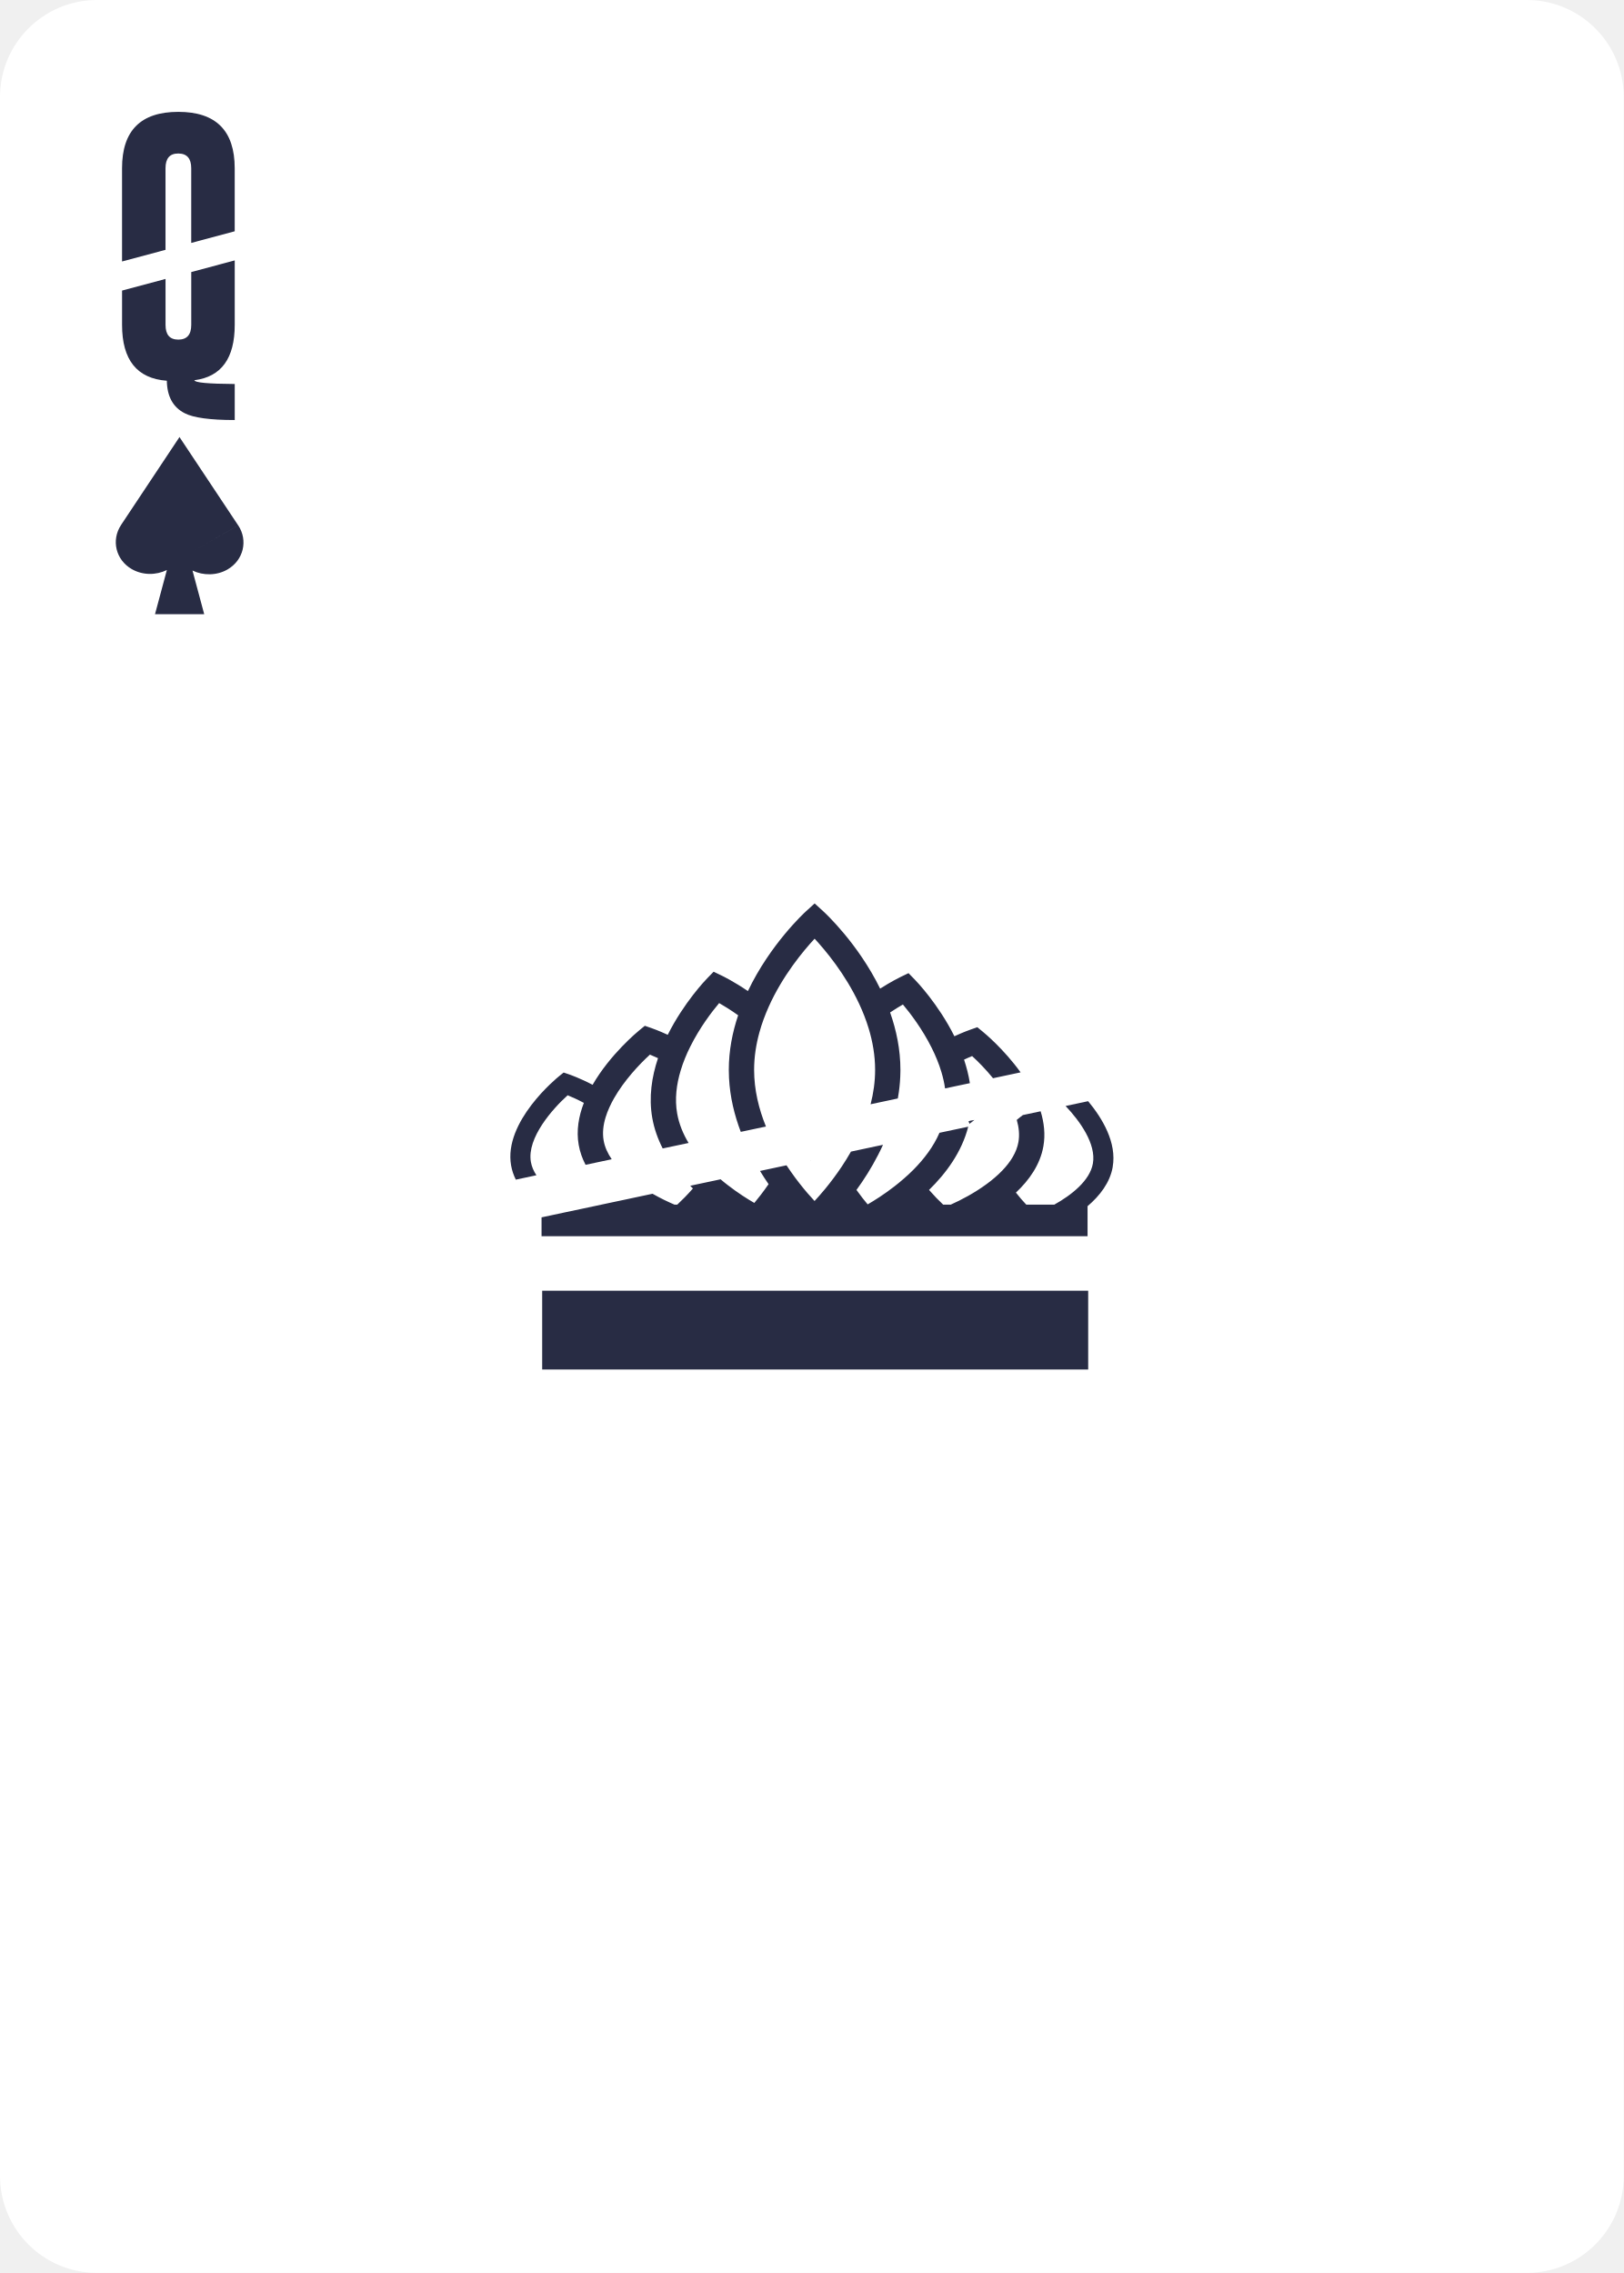
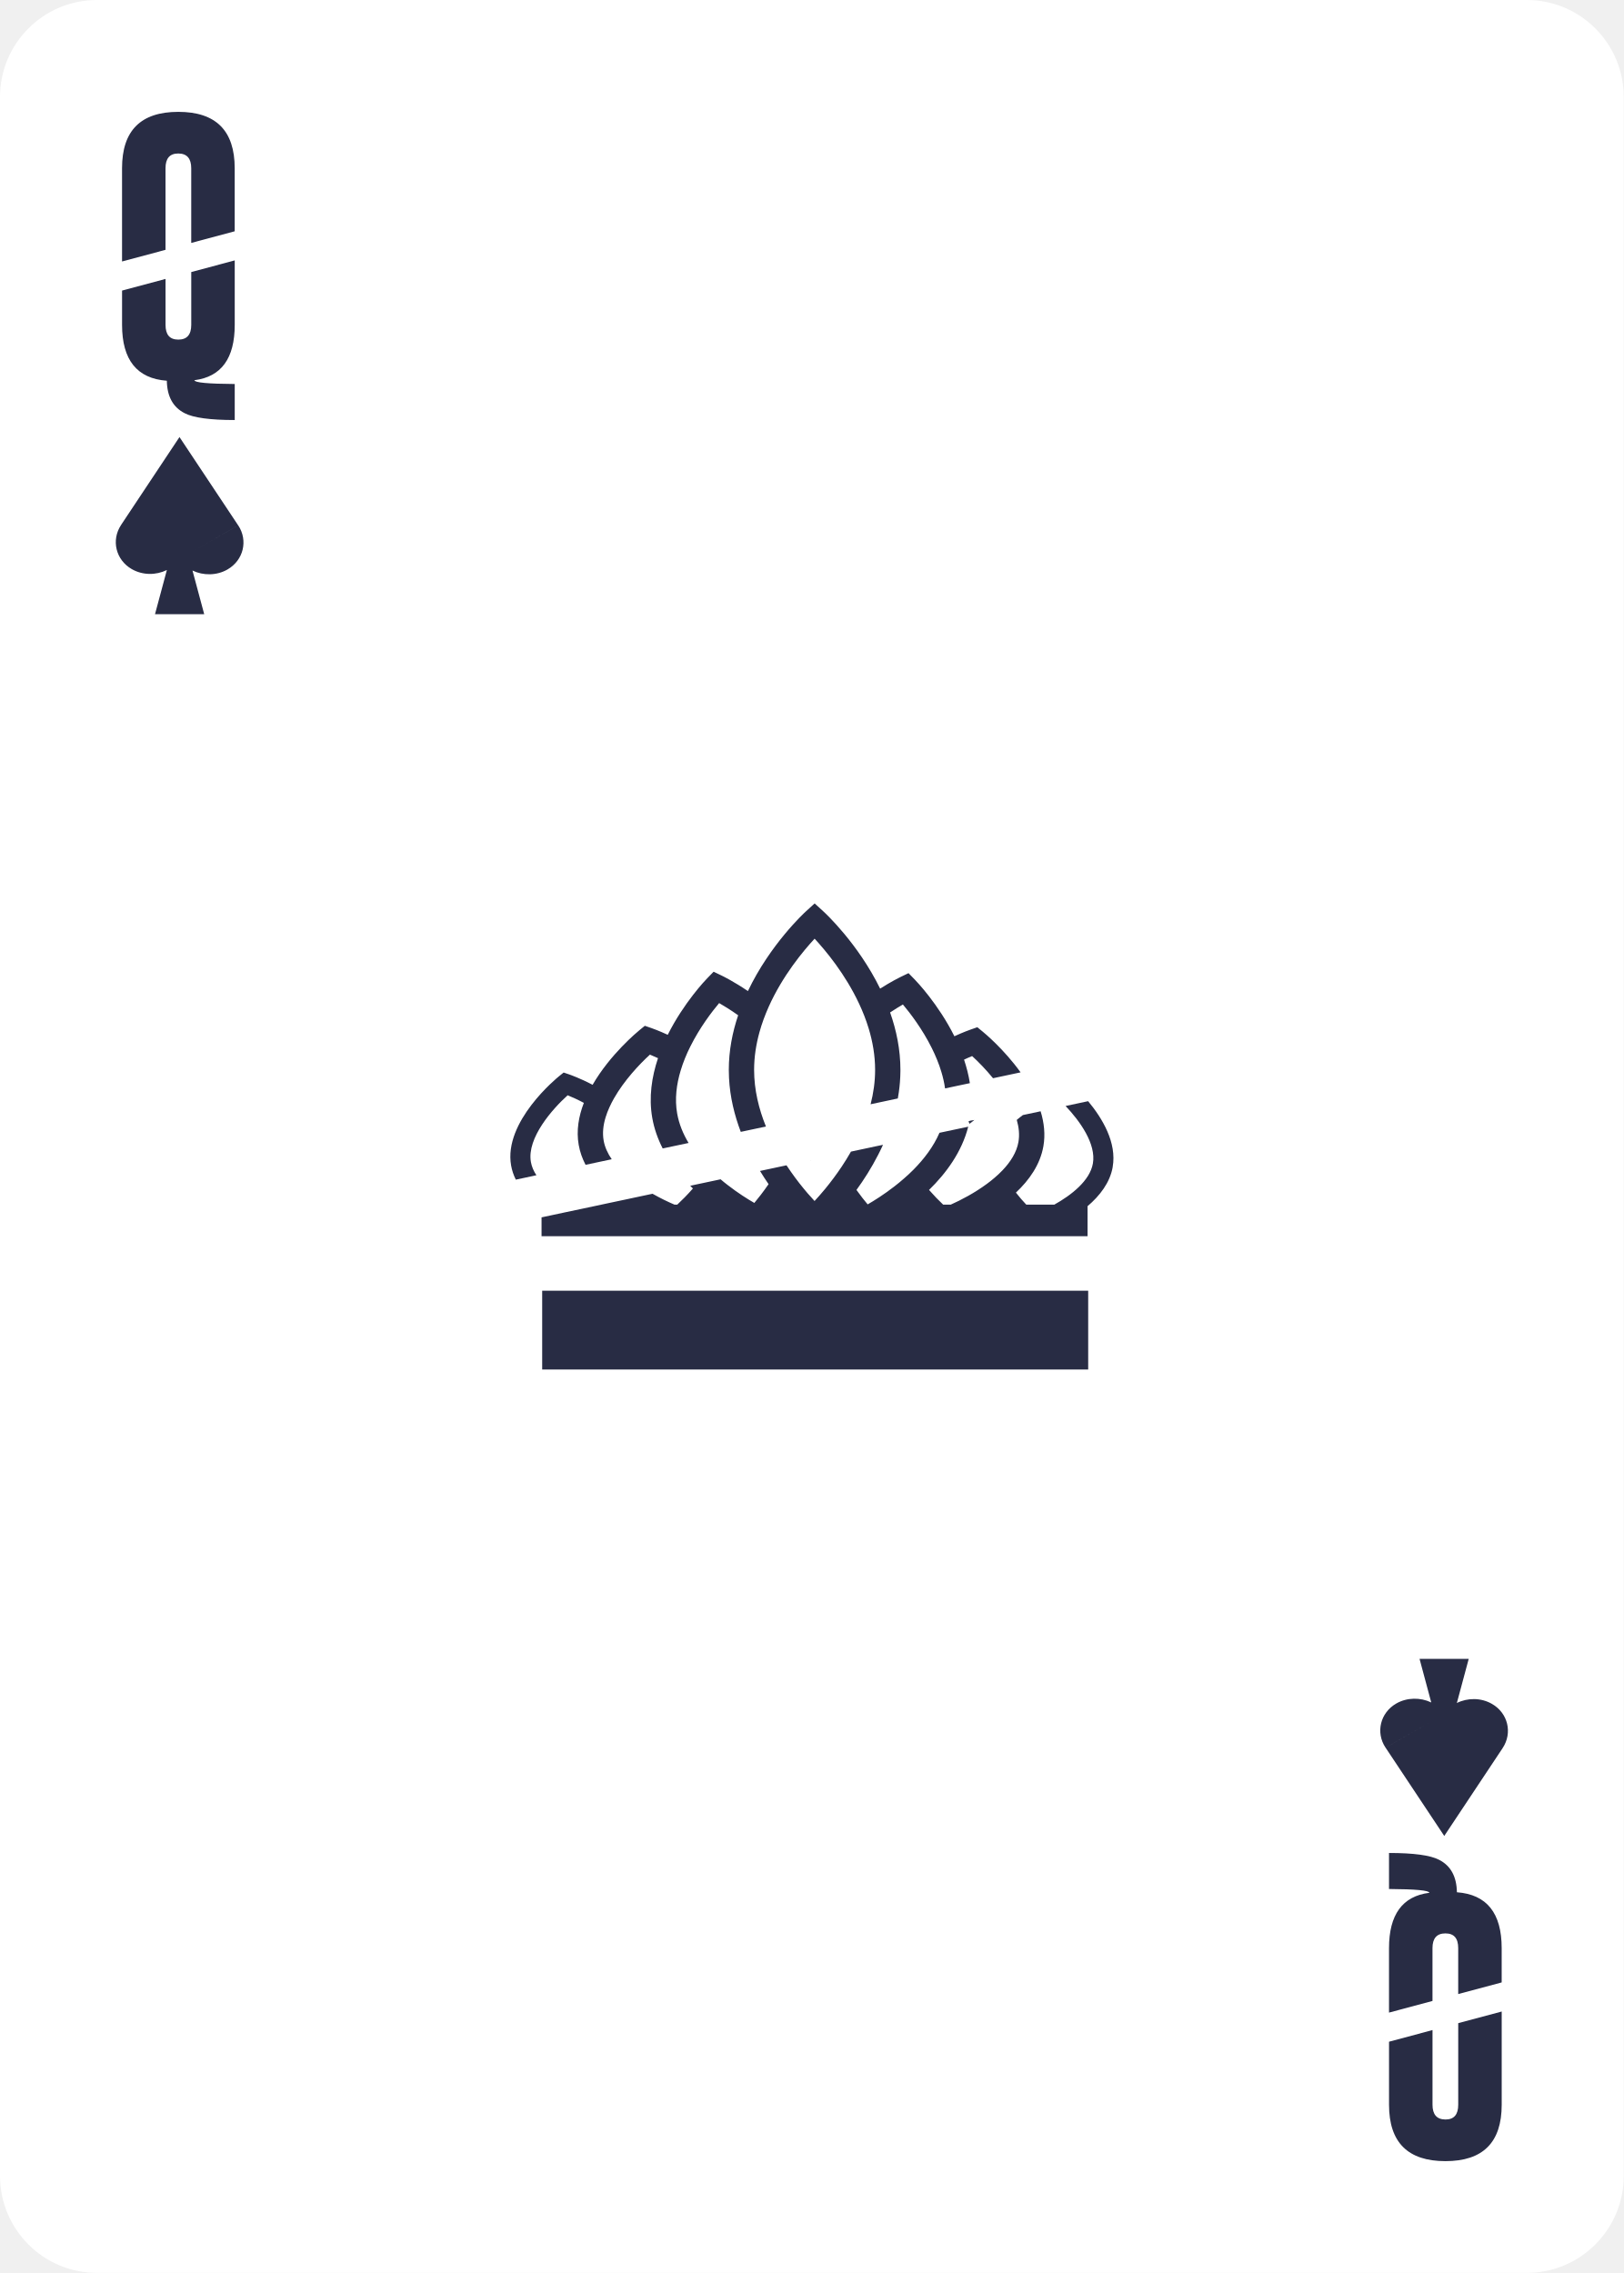
<svg xmlns="http://www.w3.org/2000/svg" viewBox="0 0 750 1050">
-   <g id="uuid-6ed6bd30-cd4c-4c40-b87c-d30211a93886">
+   <g id="uuid-665f46bf-72c3-4c9c-9d41-bbe152f6b646">
    <rect width="750" height="1049.95" rx="44.82" ry="44.82" style="fill:#fff;" />
  </g>
-   <g id="uuid-8383a213-545f-42fb-b8fa-c67332de9597">
+   <g id="uuid-27f45627-e276-451f-a985-0cd8343dcff7">
    <g>
      <path d="M303.89,548.34s-.06,.07-.09,.11h0s.06-.07,.1-.11Z" style="fill:#fff;" />
      <path d="M303.79,548.45h0s.06-.07,.09-.11c-.04,.04-.07,.07-.1,.11Z" style="fill:#282c44;" />
      <path d="M449.98,517.38c-.75,.55-1.49,1.13-2.18,1.72-.1-.4-.23-.79-.37-1.18l2.55-.54Z" style="fill:#fff;" />
      <path d="M453,560.44l.06,.05,.15-.05h-.21Zm-5.57-42.52c.14,.39,.27,.78,.37,1.18,.69-.59,1.43-1.17,2.18-1.72l-2.55,.54Z" style="fill:#282c44;" />
      <path d="M513.96,539.08c-1.29,7.31-6.02,13.34-11.62,18.11v13.88H250.14v-8.72l4.24-.9,6.68-1.43h.01l7.2-1.52,6.36-1.35,3.16-.68,4.64-.99h.01l2.93-.62,4.12-.87,3.63-.78,8.29-1.76c3.65,2.08,7.19,3.77,10.13,5.02h1.29c2.14-1.99,4.68-4.54,7.23-7.46-.42-.42-.83-.83-1.25-1.25l2.83-.61,4.06-.86,4.76-1.01,2.37-.51c1.09,.92,2.17,1.81,3.25,2.63,4.81,3.74,9.31,6.55,12.34,8.29,1.74-2.08,4.09-5.06,6.58-8.68-1.33-1.92-2.65-3.95-3.95-6.1l6.12-1.3,2.78-.6,3.33-.7c.7,1.05,1.39,2.07,2.08,3.04,1.29,1.85,2.59,3.58,3.82,5.17,2.68,3.42,5.13,6.23,7.06,8.28,1.4-1.51,3.09-3.41,4.94-5.65,1.23-1.51,2.55-3.17,3.89-4.98,1.23-1.65,2.48-3.42,3.74-5.3,1.43-2.16,2.87-4.46,4.25-6.89l7.54-1.61h.01l3.83-.82,3.42-.71c-.73,1.59-1.48,3.15-2.26,4.65-3.11,6.08-6.6,11.53-10,16.2,1.95,2.73,3.76,4.99,5.17,6.67,3.02-1.74,7.51-4.55,12.32-8.28,1.48-1.14,3-2.39,4.51-3.72,1.47-1.27,2.94-2.64,4.37-4.08,4.81-4.86,9.2-10.57,11.96-16.99l6.79-1.44h.01l6.49-1.38c-2.98,11.71-10.23,21.54-18.1,29.21,2.28,2.61,4.54,4.93,6.53,6.8h3.48c4.88-2.17,11.05-5.43,16.63-9.54,1.27-.92,2.51-1.9,3.69-2.93,1.26-1.07,2.47-2.2,3.58-3.37,3.76-3.93,6.54-8.33,7.38-13.1,.58-3.3,.23-6.75-.77-10.21,.9-.77,1.86-1.52,2.83-2.24l2.47-.52,5.72-1.22c1.61,5.25,2.24,10.73,1.27,16.21-1.5,8.44-6.51,15.56-12.68,21.36,1.56,2.01,3.2,3.89,4.78,5.55h12.96c7.87-4.39,16.41-11.04,17.81-18.99,1.6-9.06-6.03-19.64-12.61-26.57l5.24-1.12,5.17-1.1c6.57,7.9,13.33,19.14,11.34,30.39Z" style="fill:#282c44;" />
      <path d="M449.98,517.38c-.75,.55-1.49,1.13-2.18,1.72-.1-.4-.23-.79-.37-1.18l2.55-.54Z" style="fill:#fff;" />
      <path d="M447.43,517.92c.14,.39,.27,.78,.37,1.18,.69-.59,1.43-1.17,2.18-1.72l-2.55,.54Z" style="fill:#282c44;" />
      <path d="M374.42,535.93s.01,.07,.03,.09c.01-.03,.03-.06,.04-.1h-.07Z" style="fill:#282c44;" />
      <path d="M374.42,535.93s.01,.07,.03,.09c.01-.03,.03-.06,.04-.1h-.07Z" style="fill:#282c44;" />
      <rect x="250.43" y="596.24" width="252.2" height="36.4" style="fill:#282c44;" />
      <path d="M374.45,536.02s-.03-.05-.03-.09h.07s-.03,.07-.04,.09Z" style="fill:#fff;" />
      <path d="M471.36,495.38l-6.28,1.34-6.4,1.36c-3.37-4.13-6.86-7.68-9.66-10.23-1.14,.47-2.41,1.01-3.73,1.64,1.17,3.5,2.11,7.14,2.69,10.87l-5.73,1.21-5.73,1.22c-.36-2.59-.95-5.14-1.7-7.62-.57-1.92-1.25-3.81-2-5.65-.74-1.85-1.56-3.63-2.42-5.36-4.41-8.87-10.01-16.16-13.35-20.14-1.61,.94-3.64,2.16-5.91,3.68,2.89,8.19,4.76,17.12,4.76,26.51,0,.27,0,.56-.01,.83-.03,3.26-.29,6.45-.74,9.58-.13,.94-.29,1.87-.45,2.81l-1.66,.35-4.58,.98-2.69,.57-3.64,.78c1.31-5.11,2.08-10.44,2.08-15.9,0-6.62-1.13-13.03-2.96-19.08-.61-2.02-1.3-3.99-2.05-5.92-.74-1.91-1.55-3.78-2.4-5.59-6.4-13.68-15.42-24.48-20.53-30-5.3,5.71-14.78,17.09-21.22,31.47-.83,1.86-1.61,3.77-2.33,5.73-.73,1.99-1.39,4.03-1.96,6.11-1.52,5.53-2.44,11.32-2.44,17.28,0,9.28,2.21,18.14,5.46,26.17l-5.8,1.24-2.21,.47-3.61,.77c-2.91-7.68-4.98-16.05-5.43-24.88-.06-1.25-.1-2.5-.1-3.76,0-8.91,1.68-17.39,4.32-25.22-3.42-2.43-6.51-4.33-8.78-5.63-3.34,3.98-8.93,11.26-13.34,20.12-.87,1.73-1.69,3.51-2.43,5.36-.74,1.83-1.42,3.72-1.99,5.64-1.95,6.41-2.81,13.21-1.63,19.89,.86,4.88,2.76,9.43,5.27,13.61l-5.99,1.27h-.01l-5.95,1.26c-2.24-4.37-3.94-9.09-4.82-14.12-1.68-9.54-.23-18.99,2.65-27.59-1.33-.61-2.59-1.16-3.73-1.63-4.85,4.42-11.87,11.9-16.59,20.18-.78,1.36-1.49,2.77-2.13,4.17-.69,1.51-1.27,3.03-1.74,4.56-1.12,3.64-1.53,7.28-.92,10.75,.53,3.05,1.86,5.95,3.73,8.67l-6.11,1.3-5.97,1.27c-1.49-2.87-2.6-5.94-3.17-9.2-1.17-6.62-.01-13.22,2.38-19.41-2.74-1.47-5.34-2.65-7.48-3.51-6.8,6.1-18.95,19.66-16.98,30.82,.38,2.14,1.27,4.2,2.54,6.12l-4.8,1.03-4.71,1c-1.01-2.05-1.77-4.24-2.17-6.54-3.58-20.29,21.22-40.5,22.27-41.34l1.99-1.6,2.42,.82c.48,.17,5.16,1.79,10.96,4.85,8.15-14.11,20.76-24.52,21.59-25.19l2.53-2.07,3.09,1.07c.42,.14,3.34,1.18,7.5,3.09,7.44-14.87,17.52-25.38,18.25-26.12l2.94-3.02,3.8,1.83c.56,.27,5.54,2.7,12.04,7.11,10.26-21.53,25.9-36.01,26.87-36.89l3.95-3.6,3.94,3.6c.96,.87,16.07,14.86,26.31,35.76,5.12-3.26,8.83-5.08,9.31-5.32l3.8-1.83,2.94,3.02c.73,.75,10.82,11.25,18.25,26.13,4.16-1.91,7.08-2.95,7.5-3.09l3.09-1.08,2.53,2.07c.7,.57,9.72,8.03,17.45,18.77Z" style="fill:#282c44;" />
      <path d="M303.89,548.34s-.06,.07-.09,.11h0s.06-.07,.1-.11Z" style="fill:#fff;" />
    </g>
    <g>
      <path d="M108.42,150.07v-29.78l-20.08,5.38v24.4c0,4.54-1.99,6.81-5.97,6.81s-5.91-2.27-5.91-6.81v-21.22l-20.08,5.38v15.84c0,16.2,6.89,24.8,20.68,25.81,.12,7.28,2.87,12.28,8.26,15.01,4.02,2.09,11.72,3.14,23.1,3.14v-16.64c-12.34-.08-18.55-.66-18.63-1.75,12.42-1.57,18.63-10.09,18.63-25.57Z" style="fill:#282c44;" />
      <path d="M76.45,115.4v-37.68c0-4.54,1.95-6.81,5.85-6.81h.12c3.94,.04,5.91,2.31,5.91,6.81v34.5l20.08-5.38v-29.12c0-17.37-8.68-26.05-26.05-26.05s-25.99,8.68-25.99,26.05v43.07l20.08-5.38Z" style="fill:#282c44;" />
    </g>
    <path d="M110.02,242.67l-23.15,13.29h0s23.13-13.29,23.13-13.29l-27.04-40.69v-.17l-27.04,40.69h.01c-4.66,7.03-2.45,16.16,4.94,20.4,5.02,2.88,11.19,2.89,16.21,.41l-5.48,20.4h22.72l-5.41-20.15c4.99,2.4,11.2,2.36,16.16-.49,7.39-4.25,9.62-13.38,4.95-20.4" style="fill:#282c44;" />
+     <g>
+       <path d="M641.58,899.93v29.78l20.08-5.38v-24.4c0-4.54,1.99-6.81,5.97-6.81s5.91,2.27,5.91,6.81v21.22l20.08-5.38v-15.84c0-16.2-6.89-24.8-20.68-25.81-.12-7.28-2.87-12.28-8.26-15.01-4.02-2.09-11.72-3.14-23.1-3.14v16.64c12.34,.08,18.55,.66,18.63,1.75-12.42,1.57-18.63,10.09-18.63,25.57Z" style="fill:#282c44;" />
+       <path d="M673.55,934.6v37.68c0,4.54-1.95,6.81-5.85,6.81h-.12c-3.94-.04-5.91-2.31-5.91-6.81v-34.5l-20.08,5.38v29.12c0,17.37,8.68,26.05,26.05,26.05s25.99-8.68,25.99-26.05v-43.07l-20.08,5.38Z" style="fill:#282c44;" />
+     </g>
+     <path d="M639.98,807.33l23.15-13.29h0s-23.13,13.29-23.13,13.29l27.04,40.69v.17l27.04-40.69h-.01c4.66-7.03,2.45-16.16-4.94-20.4-5.02-2.88-11.19-2.89-16.21-.41l5.48-20.4h-22.72l5.41,20.15c-4.99-2.4-11.2-2.36-16.16,.49-7.39,4.25-9.62,13.38-4.95,20.4" style="fill:#282c44;" />
  </g>
</svg>
